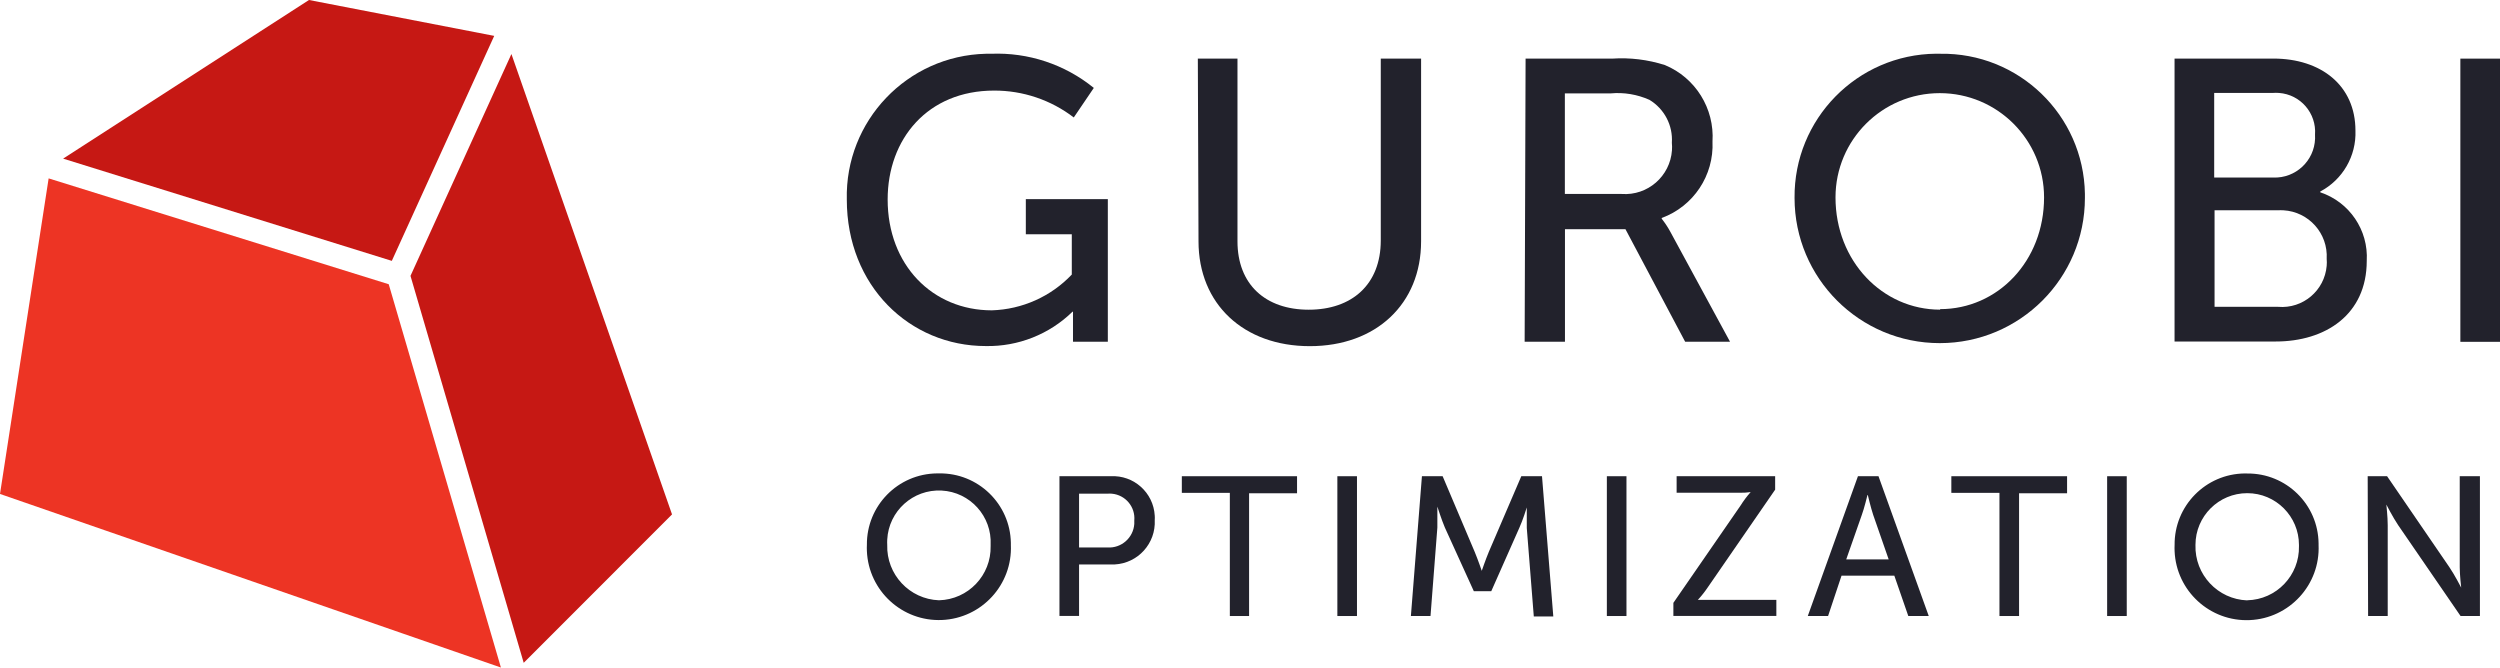
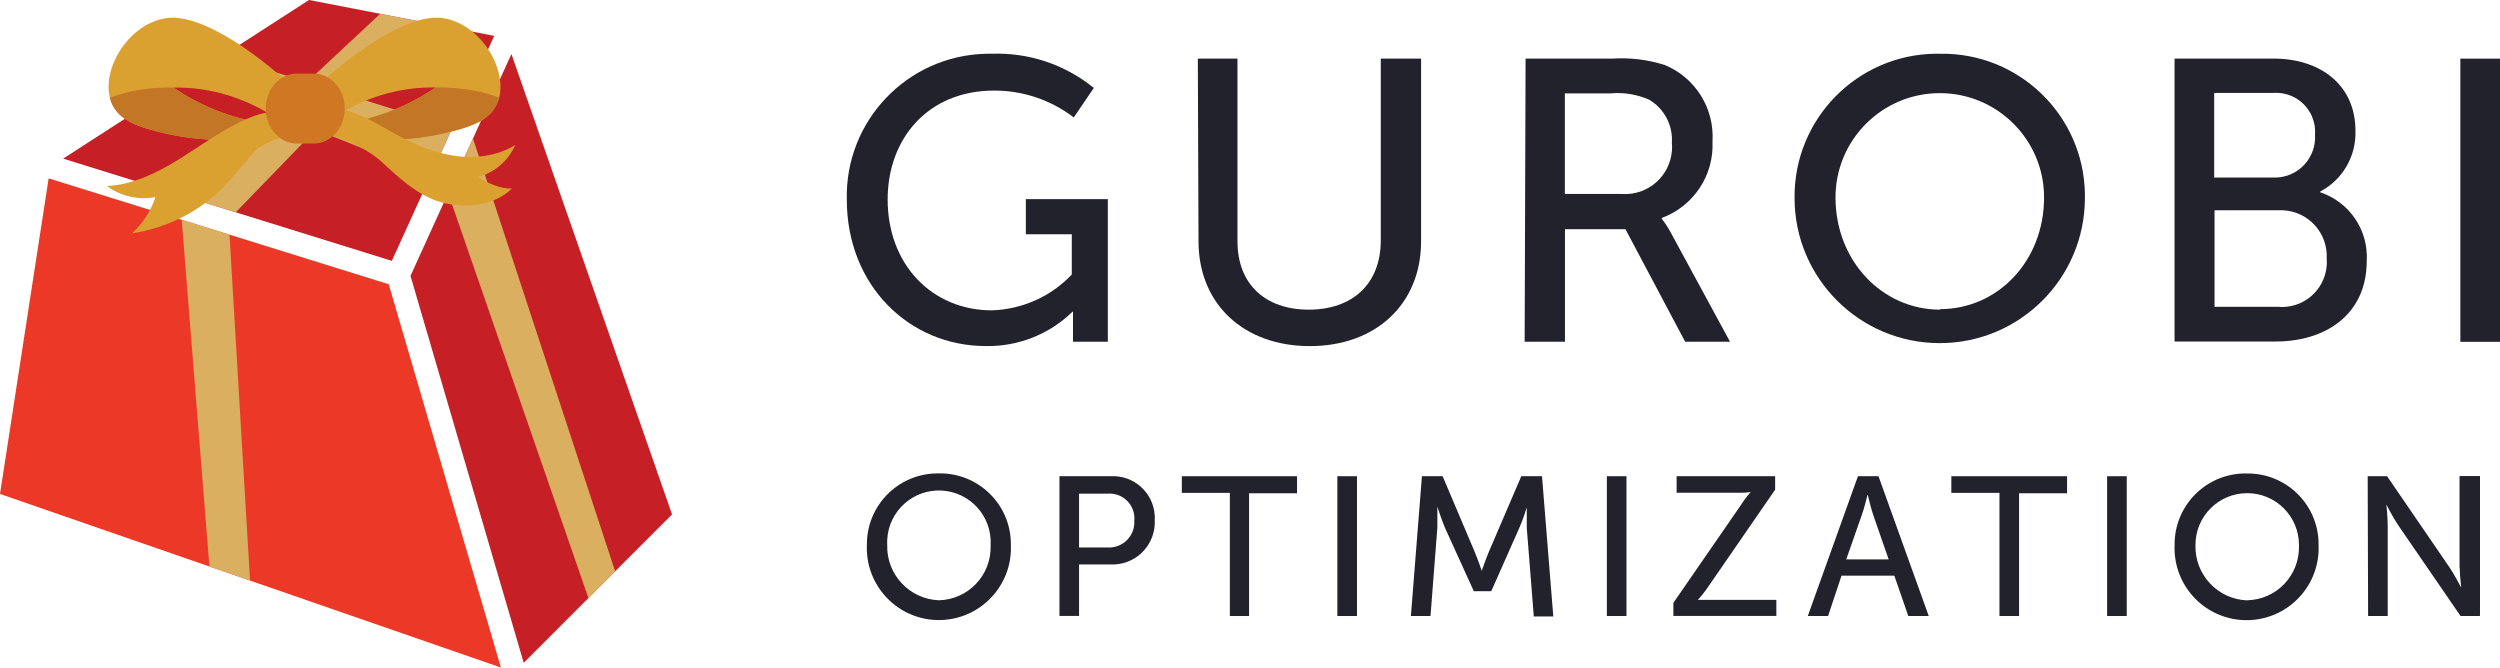
- <svg xmlns="http://www.w3.org/2000/svg" id="Layer_2" viewBox="0 0 478.03 127.64">
+ <svg xmlns="http://www.w3.org/2000/svg" id="Layer_1" viewBox="0 0 478.03 127.64">
  <defs>
-     <style>.cls-1{fill:#ed3424;}.cls-2{fill:#c61814;}.cls-3{fill:#22222c;}</style>
+     <style>.cls-1{fill:#c62026;}.cls-2{fill:#dab060;}.cls-3{fill:#c27626;}.cls-4{fill:#cf7723;}.cls-5{fill:#22222c;}.cls-6{fill:#dba130;}.cls-7{fill:#ec3826;}</style>
  </defs>
-   <g id="Layer_2-2">
-     <path class="cls-3" d="m179.54,114.78c5.59-.14,10.01-4.78,9.88-10.37,0-.07,0-.15,0-.22.28-5.46-3.92-10.11-9.38-10.39-5.46-.28-10.11,3.92-10.39,9.38-.02.34-.02.67,0,1.01-.17,5.65,4.25,10.38,9.89,10.59m0-24.26c7.46-.13,13.62,5.82,13.75,13.28,0,.13,0,.26,0,.39.33,7.6-5.57,14.03-13.17,14.36-7.6.33-14.03-5.57-14.36-13.17-.02-.4-.02-.79,0-1.19-.07-7.48,5.93-13.6,13.41-13.67.12,0,.24,0,.36,0" />
-     <path class="cls-3" d="m211.75,104.68c2.66.18,4.96-1.84,5.14-4.5.01-.21.01-.43,0-.64.24-2.6-1.68-4.9-4.28-5.14-.29-.03-.57-.03-.86,0h-5.42v10.28h5.42Zm-9.17-13.62h9.79c4.41-.25,8.18,3.13,8.43,7.53.02.28.02.56,0,.84.23,4.47-3.2,8.27-7.67,8.5-.25.01-.51.01-.76,0h-6.04v9.84h-3.75v-26.73Z" />
-     <polygon class="cls-3" points="235.16 94.24 225.98 94.24 225.98 91.06 248.01 91.06 248.01 94.32 238.84 94.32 238.84 117.79 235.16 117.79 235.16 94.24" />
-     <rect class="cls-3" x="255.72" y="91.06" width="3.75" height="26.73" />
-     <path class="cls-3" d="m271.89,91.06h3.96l6.14,14.49c.62,1.49,1.34,3.6,1.34,3.6,0,0,.72-2.11,1.34-3.6l6.22-14.49h3.96l2.16,26.81h-3.73l-1.34-16.91v-3.93s-.8,2.57-1.44,3.93l-5.35,12.08h-3.34l-5.53-12.16c-.62-1.44-1.44-4.01-1.44-4.01v4.01l-1.31,16.91h-3.75l2.11-26.73Z" />
-     <rect class="cls-3" x="307.25" y="91.06" width="3.75" height="26.73" />
-     <path class="cls-3" d="m319.97,115.27l12.85-18.61c.57-.91,1.21-1.77,1.93-2.57-.66.1-1.33.14-2,.13h-12.16v-3.16h18.84v2.57l-12.85,18.63c-.58.86-1.22,1.68-1.93,2.44h15.01v3.08h-19.69v-2.52Z" />
-     <path class="cls-3" d="m357.08,94.66s-.62,2.57-1.08,3.8l-2.98,8.51h8.12l-2.96-8.51c-.46-1.36-1.03-3.8-1.03-3.8h-.08Zm5.14,15.42h-10.1l-2.57,7.71h-3.88l9.59-26.73h3.93l9.61,26.73h-3.91l-2.67-7.71Z" />
-     <polygon class="cls-3" points="382.32 94.24 373.12 94.24 373.12 91.06 395.25 91.06 395.25 94.32 386.07 94.32 386.07 117.79 382.32 117.79 382.32 94.24" />
-     <rect class="cls-3" x="402.91" y="91.06" width="3.75" height="26.73" />
-     <path class="cls-3" d="m429.69,114.78c5.59-.12,10.02-4.75,9.9-10.34,0-.08,0-.16,0-.24,0-5.46-4.42-9.9-9.89-9.9-5.46,0-9.9,4.42-9.9,9.89v.02c-.17,5.65,4.25,10.38,9.89,10.59m0-24.26c7.47-.07,13.58,5.92,13.65,13.39,0,.1,0,.19,0,.28.33,7.6-5.57,14.03-13.17,14.36-7.6.33-14.03-5.57-14.36-13.17-.02-.4-.02-.79,0-1.19-.07-7.48,5.93-13.6,13.41-13.68.16,0,.31,0,.47,0" />
-     <path class="cls-3" d="m452.71,91.06h3.73l11.93,17.42c.98,1.44,2.24,3.88,2.24,3.88,0,0-.28-2.42-.28-3.88v-17.42h3.86v26.73h-3.7l-11.95-17.4c-1-1.49-2.24-3.91-2.24-3.91,0,0,.26,2.39.26,3.91v17.4h-3.75l-.08-26.73Z" />
-     <path class="cls-3" d="m189.49,10.28c7.13-.29,14.12,2.03,19.66,6.53l-3.83,5.65c-4.37-3.35-9.73-5.16-15.24-5.14-12.7,0-20.35,9.25-20.35,20.82,0,12.54,8.58,21.2,19.92,21.2,5.8-.18,11.29-2.63,15.29-6.84v-7.71h-8.79v-6.71h15.68v27.27h-6.66v-5.76h-.08c-4.43,4.33-10.41,6.7-16.6,6.58-14.55,0-26.57-11.49-26.57-28.01-.36-15.04,11.55-27.52,26.59-27.88.33,0,.66,0,.99,0" />
-     <path class="cls-3" d="m229.04,11.21h7.58v34.93c0,8.25,5.35,13.08,13.62,13.08s13.78-4.83,13.78-13.24V11.21h7.71v34.93c0,12-8.64,20.05-21.28,20.05s-21.28-8.04-21.28-20.05l-.13-34.93Z" />
-     <path class="cls-3" d="m310.1,37.09c4.96.35,9.25-3.39,9.6-8.35.03-.48.03-.97-.02-1.45.22-3.32-1.44-6.48-4.29-8.2-2.33-1.04-4.89-1.47-7.43-1.23h-8.74v19.22h10.87Zm-18.4-25.88h16.55c3.41-.23,6.84.19,10.1,1.23,5.85,2.43,9.5,8.31,9.1,14.62.3,6.47-3.63,12.39-9.71,14.62v.15c.61.76,1.15,1.58,1.62,2.44l11.44,21.07h-8.58l-11.41-21.51h-11.57v21.51h-7.71l.18-54.15Z" />
-     <path class="cls-3" d="m370.96,59.11c11.03,0,19.89-9.18,19.89-21.36,0-11.01-8.93-19.94-19.94-19.94s-19.94,8.93-19.94,19.94c0,12.18,8.97,21.46,20,21.46v-.1Zm0-48.83c15.04-.26,27.45,11.73,27.7,26.77,0,.27,0,.53,0,.8,0,15.33-12.43,27.76-27.76,27.76s-27.76-12.43-27.76-27.76c-.14-15.09,11.97-27.44,27.06-27.58.25,0,.5,0,.75,0" />
-     <path class="cls-3" d="m435.62,58.67c4.72.4,8.87-3.11,9.27-7.84.04-.44.04-.89,0-1.34.28-4.85-3.42-9-8.27-9.28-.36-.02-.73-.02-1.09,0h-12.08v18.45h12.16Zm-.93-24.72c4.26.15,7.83-3.18,7.98-7.43,0-.26,0-.51-.01-.77.3-4.11-2.78-7.68-6.89-7.98-.4-.03-.81-.03-1.21,0h-11.18v16.17h11.31Zm-18.89-22.75h18.89c9.12,0,15.7,5.14,15.7,13.78.18,4.85-2.44,9.38-6.73,11.64v.15c5.58,1.86,9.23,7.23,8.89,13.11,0,10.28-7.89,15.42-17.4,15.42h-19.35V11.21Z" />
-     <rect class="cls-3" x="470.45" y="11.21" width="7.58" height="54.15" />
-     <polygon class="cls-2" points="94.5 6.86 59.08 0 12.07 30.33 74.92 49.88 94.5 6.86" />
-     <polygon class="cls-1" points="9.3 34.11 6.36 53.16 0 94.45 77.03 121.14 95.78 127.64 74.33 54.35 9.3 34.11" />
-     <polygon class="cls-2" points="97.79 10.33 78.49 52.75 100.14 126.74 128.5 98.36 97.79 10.33" />
-   </g>
+   <path class="cls-5" d="M179.54,114.78c5.59-.14,10.01-4.78,9.88-10.37v-.22c.28-5.46-3.92-10.11-9.38-10.39s-10.11,3.92-10.39,9.38c-.02.34-.02.67,0,1.01-.17,5.65,4.25,10.38,9.89,10.59M179.54,90.52c7.46-.13,13.62,5.82,13.75,13.28v.39c.33,7.6-5.57,14.03-13.17,14.36-7.6.33-14.03-5.57-14.36-13.17-.02-.4-.02-.79,0-1.19-.07-7.48,5.93-13.6,13.41-13.67h.36" />
+   <path class="cls-5" d="M211.75,104.68c2.66.18,4.96-1.84,5.14-4.5,0-.21,0-.43,0-.64.24-2.6-1.68-4.9-4.28-5.14-.29-.03-.57-.03-.86,0h-5.42v10.28h5.42ZM202.58,91.06h9.79c4.41-.25,8.18,3.13,8.43,7.53.02.28.02.56,0,.84.23,4.47-3.2,8.27-7.67,8.5-.25.01-.51.01-.76,0h-6.04v9.84h-3.75v-26.73.02Z" />
+   <path class="cls-5" d="M271.89,91.06h3.96l6.14,14.49c.62,1.49,1.34,3.6,1.34,3.6,0,0,.72-2.11,1.34-3.6l6.22-14.49h3.96l2.16,26.81h-3.73l-1.34-16.91v-3.93s-.8,2.57-1.44,3.93l-5.35,12.08h-3.34l-5.53-12.16c-.62-1.44-1.44-4.01-1.44-4.01v4.01l-1.31,16.91h-3.75l2.11-26.73h0Z" />
+   <path class="cls-5" d="M357.08,94.66s-.62,2.57-1.08,3.8l-2.98,8.51h8.12l-2.96-8.51c-.46-1.36-1.03-3.8-1.03-3.8h-.08,0ZM362.22,110.08h-10.1l-2.57,7.71h-3.88l9.59-26.73h3.93l9.61,26.73h-3.91l-2.67-7.71h0Z" />
+   <path class="cls-5" d="M429.69,114.78c5.59-.12,10.02-4.75,9.9-10.34v-.24c0-5.46-4.42-9.9-9.89-9.9s-9.9,4.42-9.9,9.89v.02c-.17,5.65,4.25,10.38,9.89,10.59M429.69,90.54c7.47-.07,13.58,5.92,13.65,13.39v.28c.33,7.6-5.57,14.03-13.17,14.36s-14.03-5.57-14.36-13.17c-.02-.4-.02-.79,0-1.19-.07-7.48,5.93-13.6,13.41-13.68h.47" />
+   <path class="cls-5" d="M452.71,91.06h3.73l11.93,17.42c.98,1.44,2.24,3.88,2.24,3.88,0,0-.28-2.42-.28-3.88v-17.42h3.86v26.73h-3.7l-11.95-17.4c-1-1.49-2.24-3.91-2.24-3.91,0,0,.26,2.39.26,3.91v17.4h-3.75l-.08-26.73h-.02Z" />
+   <path class="cls-5" d="M189.49,10.28c7.13-.29,14.12,2.03,19.66,6.53l-3.83,5.65c-4.37-3.35-9.73-5.16-15.24-5.14-12.7,0-20.35,9.25-20.35,20.82,0,12.54,8.58,21.2,19.92,21.2,5.8-.18,11.29-2.63,15.29-6.84v-7.71h-8.79v-6.71h15.68v27.27h-6.66v-5.76h-.08c-4.43,4.33-10.41,6.7-16.6,6.58-14.55,0-26.57-11.49-26.57-28.01-.36-15.04,11.55-27.52,26.59-27.88h.99" />
+   <path class="cls-5" d="M229.04,11.21h7.58v34.92c0,8.25,5.35,13.08,13.62,13.08s13.78-4.83,13.78-13.24V11.21h7.71v34.92c0,12-8.64,20.05-21.28,20.05s-21.28-8.04-21.28-20.05l-.13-34.93h0Z" />
+   <path class="cls-5" d="M310.1,37.09c4.96.35,9.25-3.39,9.6-8.35.03-.48.03-.97-.02-1.45.22-3.32-1.44-6.48-4.29-8.2-2.33-1.04-4.89-1.47-7.43-1.23h-8.74v19.22h10.88ZM291.7,11.21h16.55c3.41-.23,6.84.19,10.1,1.23,5.85,2.43,9.5,8.31,9.1,14.62.3,6.47-3.63,12.39-9.71,14.62v.15c.61.76,1.15,1.58,1.62,2.44l11.44,21.07h-8.58l-11.41-21.51h-11.57v21.51h-7.71l.18-54.15v.02Z" />
+   <path class="cls-5" d="M370.96,59.11c11.03,0,19.89-9.18,19.89-21.36,0-11.01-8.93-19.94-19.94-19.94s-19.94,8.93-19.94,19.94c0,12.18,8.97,21.46,20,21.46v-.1h0ZM370.96,10.28c15.04-.26,27.45,11.73,27.7,26.77v.8c0,15.33-12.43,27.76-27.76,27.76s-27.76-12.43-27.76-27.76c-.14-15.09,11.97-27.44,27.06-27.58h.75" />
+   <path class="cls-5" d="M435.62,58.67c4.72.4,8.87-3.11,9.27-7.84.04-.44.04-.89,0-1.34.28-4.85-3.42-9-8.27-9.28-.36-.02-.73-.02-1.09,0h-12.08v18.45h12.17ZM434.69,33.95c4.26.15,7.83-3.18,7.98-7.43,0-.26,0-.51-.01-.77.3-4.11-2.78-7.68-6.89-7.98-.4-.03-.81-.03-1.21,0h-11.18v16.17h11.31ZM415.8,11.2h18.89c9.12,0,15.7,5.14,15.7,13.78.18,4.85-2.44,9.38-6.73,11.64v.15c5.58,1.86,9.23,7.23,8.89,13.11,0,10.28-7.89,15.42-17.4,15.42h-19.35V11.21h0Z" />
+   <polygon class="cls-1" points="94.5 6.86 59.08 0 12.07 30.33 74.92 49.88 94.5 6.86" />
+   <polygon class="cls-7" points="9.3 34.11 6.36 53.16 0 94.45 77.03 121.14 95.78 127.64 74.33 54.35 9.3 34.11" />
+   <polygon class="cls-1" points="97.79 10.33 78.49 52.75 100.14 126.74 128.5 98.36 97.79 10.33" />
+   <polygon class="cls-2" points="43.88 44.87 47.81 111.01 40.04 108.32 34.74 42.03 43.88 44.87" />
+   <polygon class="cls-2" points="45.07 40.6 80.4 4.13 72.7 2.64 35.27 37.55 45.07 40.6" />
+   <polygon class="cls-2" points="85.69 36.93 112.51 114.36 117.62 109.25 90.44 26.49 85.69 36.93" />
+   <polygon class="cls-2" points="82.34 33.57 35.88 14.97 42.58 10.65 86.51 24.41 82.34 33.57" />
+   <path class="cls-6" d="M62.25,25.56c8.52,1.89,17.53,1.58,25.9-.91,2.29-.68,4.65-1.61,6.11-3.5,4.26-5.53-1.54-16.68-9.77-17.71-7.3-.91-19.1,8.48-23.78,13.04l2.93,6.16c5.72-3.95,12.7-6.05,19.65-5.91-5.65,3.88-12.28,6.33-19.1,7.06l-1.93,1.76Z" />
+   <path class="cls-3" d="M95.44,18.69c-5.6-2.26-12.16-1.96-12.16-1.96-5.65,3.88-12.28,6.33-19.1,7.06l-1.93,1.76c8.52,1.89,17.53,1.58,25.9-.91,3.47-1.03,6.39-2.47,7.28-5.96Z" />
+   <path class="cls-6" d="M55.75,16.49c-4.69-4.55-16.48-13.95-23.78-13.04-8.24,1.03-14.04,12.17-9.77,17.71,1.46,1.89,3.82,2.82,6.11,3.5,8.37,2.49,17.38,2.8,25.9.91l-1.93-1.76c-6.82-.73-13.45-3.18-19.1-7.06,6.95-.14,13.92,1.96,19.65,5.91l2.93-6.16Z" />
+   <path class="cls-3" d="M54.2,25.56l-1.93-1.76c-6.82-.73-13.45-3.18-19.1-7.06,0,0-6.56-.3-12.16,1.96.89,3.49,3.82,4.93,7.28,5.96,8.37,2.49,17.38,2.8,25.9.91Z" />
+   <path class="cls-6" d="M25.24,44.62c6.79-1.04,13.26-4.31,17.96-9.33,1.86-1.99,3.34-3.84,5.11-5.92,1.91-2.24,5.69-3.07,5.69-3.07l1.48-4.41c-2.48-1.05-5.34-.37-7.83.65-4.7,1.93-8.81,5.02-13.12,7.72-4.31,2.7-9.03,5.07-14.1,5.31,2.63,1.95,6.08,2.73,9.29,2.12-.87,2.64-2.43,5.05-4.48,6.93Z" />
+   <path class="cls-6" d="M98.52,27.72c-3.55,2.21-7.98,2.69-12.1,1.99-4.12-.69-7.98-2.48-11.62-4.53-3.95-2.23-8.12-4.9-12.63-4.35l1.51,5.16s5.69,1.65,9.31,4.97c3.16,2.89,6.37,5.96,10.4,7.4,4.75,1.7,10.94,1.23,14.51-2.34-2.09.2-4.75-1.08-6.55-2.16,3.16-.8,5.9-3.14,7.17-6.15Z" />
+   <path class="cls-4" d="M65.92,20.76c0-3.69-2.66-6.69-5.94-6.69h-3.22c-3.28,0-5.94,2.99-5.94,6.69h0c0,3.69,2.66,6.69,5.94,6.69h3.22c3.28,0,5.94-2.99,5.94-6.69h0Z" />
+   <polygon class="cls-5" points="235.16 94.24 225.98 94.24 225.98 91.06 248.01 91.06 248.01 94.32 238.84 94.32 238.84 117.79 235.16 117.79 235.16 94.24" />
+   <rect class="cls-5" x="255.72" y="91.06" width="3.75" height="26.73" />
+   <rect class="cls-5" x="307.25" y="91.06" width="3.75" height="26.73" />
+   <path class="cls-5" d="M319.97,115.27l12.85-18.61c.57-.91,1.21-1.77,1.93-2.57-.66.1-1.33.14-2,.13h-12.16v-3.16h18.84v2.57l-12.85,18.63c-.58.86-1.22,1.68-1.93,2.44h15.01v3.08h-19.69v-2.52h0Z" />
+   <polygon class="cls-5" points="382.32 94.24 373.12 94.24 373.12 91.06 395.25 91.06 395.25 94.32 386.07 94.32 386.07 117.79 382.32 117.79 382.32 94.24" />
+   <rect class="cls-5" x="402.91" y="91.06" width="3.75" height="26.73" />
+   <rect class="cls-5" x="470.45" y="11.21" width="7.58" height="54.15" />
+   <path class="cls-5" d="M470.33,108.48v-17.42h3.86v26.73" />
</svg>
